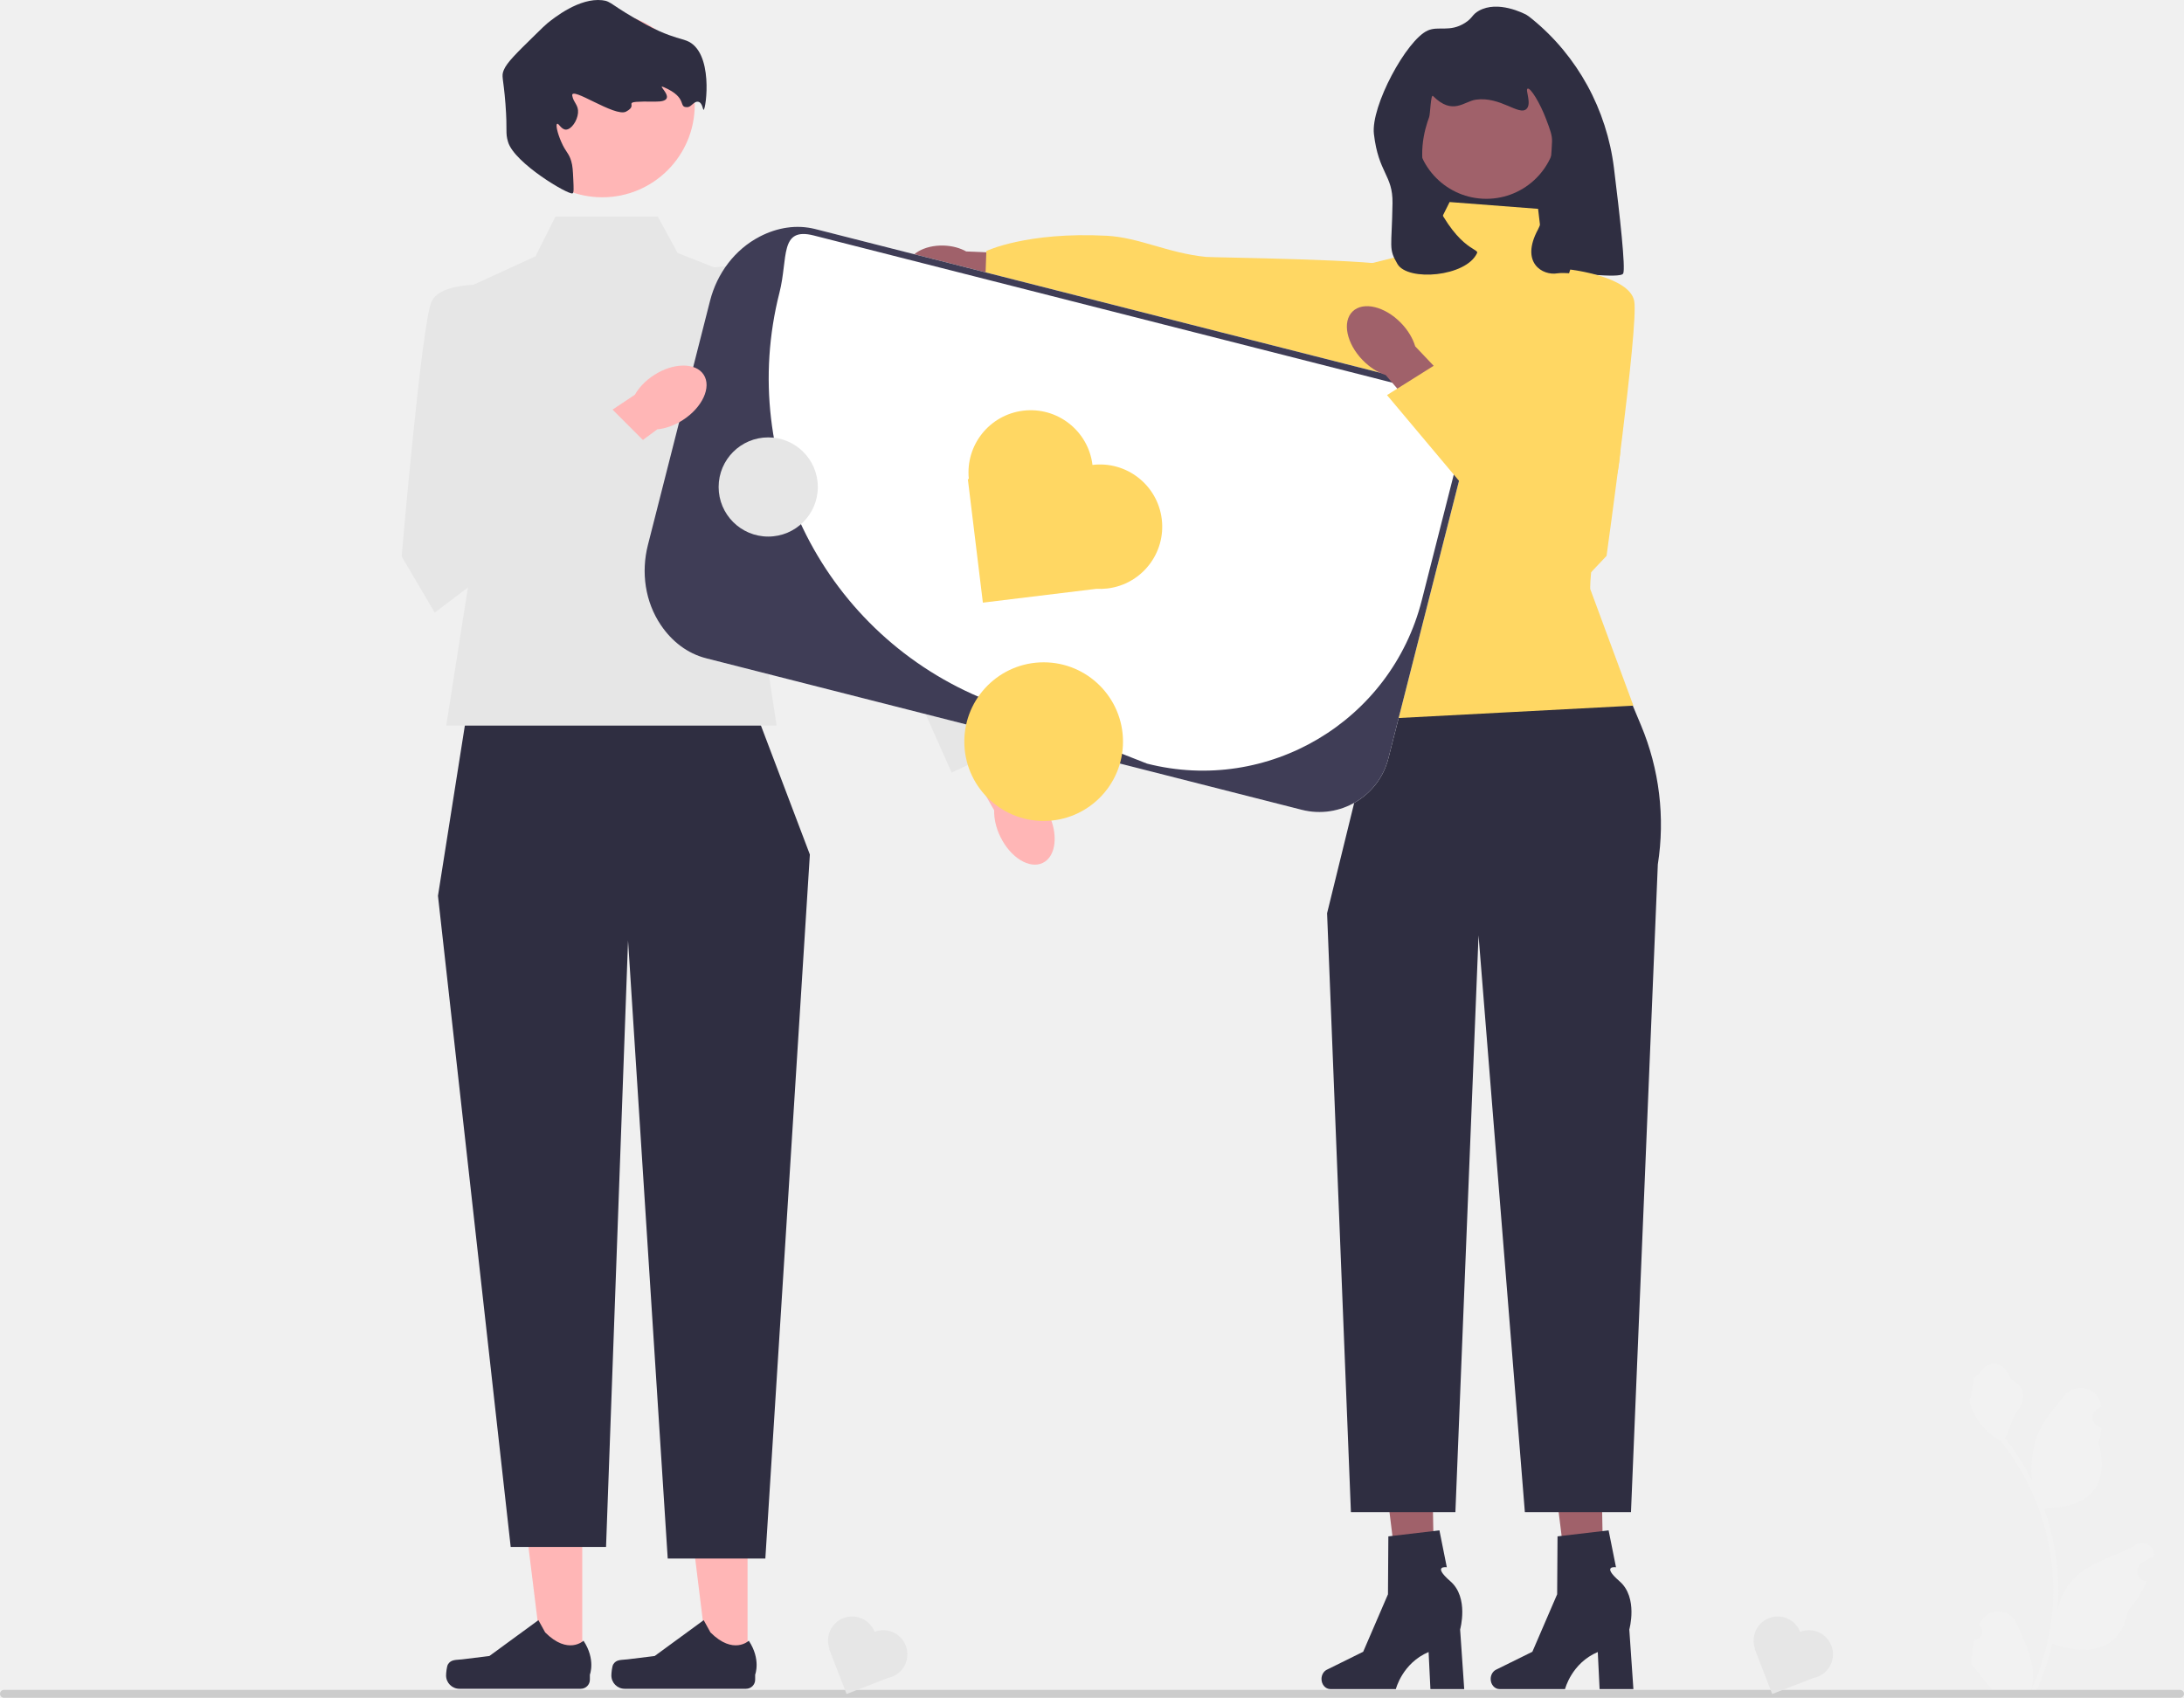
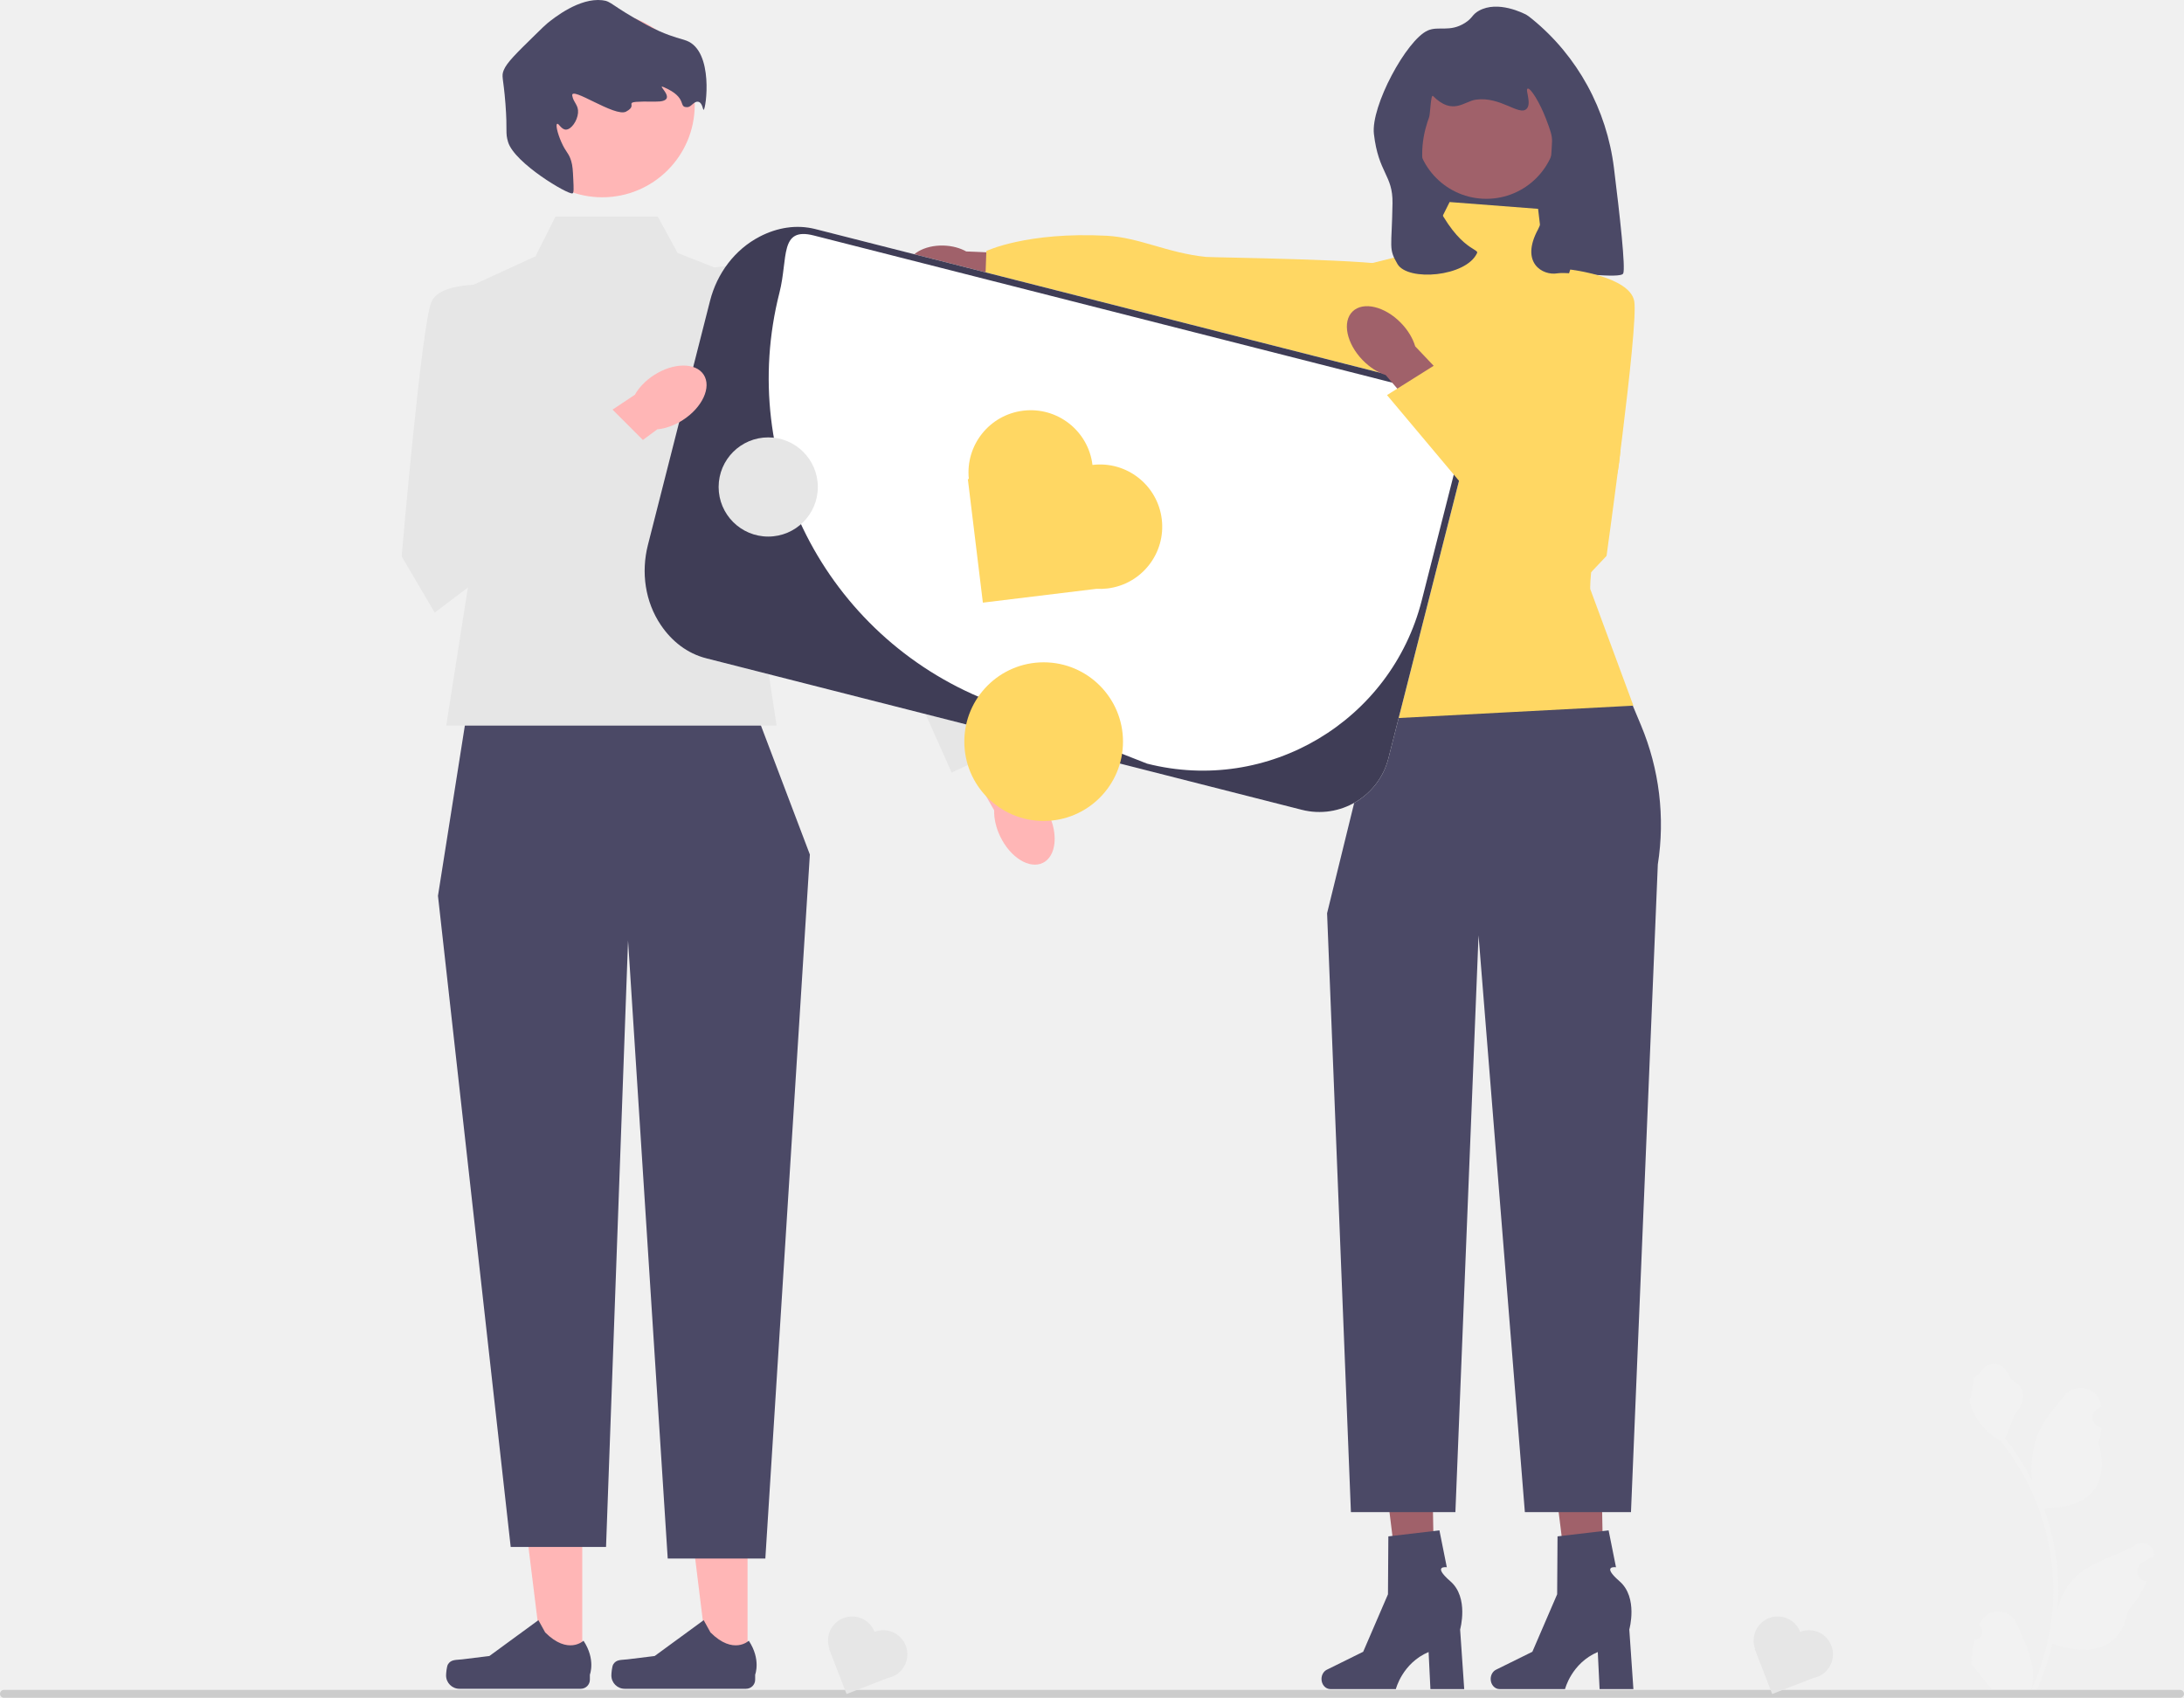
<svg xmlns="http://www.w3.org/2000/svg" width="660.67" height="513.668" viewBox="0 0 660.67 513.668">
-   <polygon points="476.607 95.103 428.219 95.103 428.219 17.887 476.607 33.33 476.607 95.103" fill="#2f2e41" />
+   <polygon points="476.607 95.103 428.219 95.103 428.219 17.887 476.607 33.33 476.607 95.103" fill="#4b4966" />
  <g>
    <polygon points="485.198 487.151 475.212 487.387 469.646 442.524 484.382 442.175 485.198 487.151" fill="#a0616a" />
-     <path d="M450.938,507.984h0c0,1.687,1.197,3.054,2.674,3.054h19.821s1.951-7.841,9.903-11.215l.549,11.215h10.225l-1.239-18.033s2.735-9.648-2.945-14.579c-5.681-4.932-1.08-4.245-1.08-4.245l-2.235-11.161-15.451,1.817-.114,17.52-7.498,17.391-10.998,5.433c-.979,.484-1.613,1.585-1.613,2.804l-0,0,0,0Z" fill="#2f2e41" />
+     <path d="M450.938,507.984h0c0,1.687,1.197,3.054,2.674,3.054h19.821s1.951-7.841,9.903-11.215l.549,11.215h10.225l-1.239-18.033s2.735-9.648-2.945-14.579c-5.681-4.932-1.08-4.245-1.08-4.245l-2.235-11.161-15.451,1.817-.114,17.52-7.498,17.391-10.998,5.433c-.979,.484-1.613,1.585-1.613,2.804l-0,0,0,0Z" fill="#4b4966" />
  </g>
  <g>
    <polygon points="434.02 487.151 424.034 487.387 418.468 442.524 433.204 442.175 434.02 487.151" fill="#a0616a" />
-     <path d="M399.76,507.984h0c0,1.687,1.197,3.054,2.674,3.054h19.821s1.951-7.841,9.903-11.215l.549,11.215h10.225l-1.239-18.033s2.735-9.648-2.945-14.579c-5.681-4.932-1.08-4.245-1.08-4.245l-2.235-11.161-15.451,1.817-.114,17.52-7.498,17.391-10.998,5.433c-.979,.484-1.613,1.585-1.613,2.804l-0,0,0,0Z" fill="#2f2e41" />
+     <path d="M399.76,507.984h0c0,1.687,1.197,3.054,2.674,3.054h19.821s1.951-7.841,9.903-11.215l.549,11.215h10.225l-1.239-18.033s2.735-9.648-2.945-14.579c-5.681-4.932-1.08-4.245-1.08-4.245l-2.235-11.161-15.451,1.817-.114,17.52-7.498,17.391-10.998,5.433c-.979,.484-1.613,1.585-1.613,2.804l-0,0,0,0Z" fill="#4b4966" />
  </g>
-   <path d="M479.696,179.525l-63.832,38.093-14.414,58.684,7.207,181.2h31.608l7-174.508,14.012,174.508h32.102l8.12-195.966c2.236-14.242,.471-28.824-5.097-42.121l-16.706-39.89v0Z" fill="#2f2e41" />
+   <path d="M479.696,179.525l-63.832,38.093-14.414,58.684,7.207,181.2h31.608l7-174.508,14.012,174.508h32.102l8.12-195.966c2.236-14.242,.471-28.824-5.097-42.121l-16.706-39.89v0Z" fill="#4b4966" />
  <path d="M465.282,63.187l-26.768-2.059-7.207,14.414-20.591,5.148-5.148,63.832c10.183,26.458,16.576,51.741,10.295,73.098l78.245-4.118-13.064-35.325s-.32-13.064,6.887-30.566-4.118-62.802-4.118-62.802l-16.473-4.118-2.059-17.502h0Z" fill="#ffd763" />
  <g>
    <path d="M285.045,88.017c2.606,.081,5.015-.434,6.91-1.356l24.781,2.338,.767-11.825-25.221-1.098c-1.834-1.037-4.206-1.7-6.812-1.781-5.954-.184-10.877,2.738-10.994,6.527s4.614,7.011,10.569,7.195h0Z" fill="#a0616a" />
    <path d="M431.638,124.115s-.875-37.669-9.137-43.323c-3.407-2.332-55.798-2.861-57.707-3.059-11.771-1.22-20.146-5.893-30.057-6.405-24.151-1.248-36.361,4.613-36.361,4.613l-.426,12.094,133.688,36.081h0Z" fill="#ffd763" />
  </g>
  <circle id="b" cx="449.618" cy="38.778" r="21.374" fill="#a0616a" />
-   <path d="M443.135,6.95c-4.597,2.898-7.964,.823-11.248,2.285-6.416,2.856-17.248,22.913-16.271,31.31,1.383,11.893,5.755,12.382,5.624,20.915-.209,13.701-1.298,13.644,1.508,18.428,3.121,5.321,20.797,3.876,24.078-3.339,.647-1.424-6.544-.864-14.489-19.539-3.987-9.371-1.37-17.911,0-21.62,.321-.869,.467-7.034,1.151-6.35,6,6,9.363,1.614,12.986,1.111,7.435-1.033,13.035,4.966,15.291,2.812,1.679-1.603-.463-5.84,.351-6.151,.868-.332,3.742,4.316,5.624,9.315,1.214,3.224,1.82,4.836,1.758,6.679-.194,5.691-1.645,21.826-4.216,26.56-5.552,10.224,1.439,14.081,5.798,13.336,3.521-.602,19.089,1.769,19.941,.048,.759-1.533-.975-17.299-2.797-31.956-2.19-17.617-10.967-33.806-24.728-45.021-.807-.658-1.409-1.109-1.731-1.281-.762-.408-8.621-4.489-14.412-1.23-2.132,1.2-1.785,2.157-4.218,3.691l-0-0Z" fill="#2f2e41" />
+   <path d="M443.135,6.95c-4.597,2.898-7.964,.823-11.248,2.285-6.416,2.856-17.248,22.913-16.271,31.31,1.383,11.893,5.755,12.382,5.624,20.915-.209,13.701-1.298,13.644,1.508,18.428,3.121,5.321,20.797,3.876,24.078-3.339,.647-1.424-6.544-.864-14.489-19.539-3.987-9.371-1.37-17.911,0-21.62,.321-.869,.467-7.034,1.151-6.35,6,6,9.363,1.614,12.986,1.111,7.435-1.033,13.035,4.966,15.291,2.812,1.679-1.603-.463-5.84,.351-6.151,.868-.332,3.742,4.316,5.624,9.315,1.214,3.224,1.82,4.836,1.758,6.679-.194,5.691-1.645,21.826-4.216,26.56-5.552,10.224,1.439,14.081,5.798,13.336,3.521-.602,19.089,1.769,19.941,.048,.759-1.533-.975-17.299-2.797-31.956-2.19-17.617-10.967-33.806-24.728-45.021-.807-.658-1.409-1.109-1.731-1.281-.762-.408-8.621-4.489-14.412-1.23-2.132,1.2-1.785,2.157-4.218,3.691l-0-0Z" fill="#4b4966" />
  <g>
    <polygon points="176.137 503.837 164.278 503.836 158.636 458.093 176.139 458.094 176.137 503.837" fill="#ffb6b6" />
-     <path d="M135.506,503.568h0c-.369,.622-.564,2.629-.564,3.352h0c0,2.223,1.802,4.025,4.025,4.025h36.726c1.516,0,2.746-1.229,2.746-2.746v-1.529s1.817-4.596-1.924-10.26c0,0-4.649,4.435-11.596-2.512l-2.049-3.711-14.829,10.845-8.219,1.012c-1.798,.221-3.392-.034-4.317,1.523h-0Z" fill="#2f2e41" />
+     <path d="M135.506,503.568h0c-.369,.622-.564,2.629-.564,3.352h0c0,2.223,1.802,4.025,4.025,4.025h36.726c1.516,0,2.746-1.229,2.746-2.746v-1.529s1.817-4.596-1.924-10.26c0,0-4.649,4.435-11.596-2.512l-2.049-3.711-14.829,10.845-8.219,1.012c-1.798,.221-3.392-.034-4.317,1.523h-0Z" fill="#4b4966" />
  </g>
  <g>
    <polygon points="226.137 503.837 214.278 503.836 208.636 458.093 226.139 458.094 226.137 503.837" fill="#ffb6b6" />
-     <path d="M185.506,503.568h0c-.369,.622-.564,2.629-.564,3.352h0c0,2.223,1.802,4.025,4.025,4.025h36.726c1.516,0,2.746-1.229,2.746-2.746v-1.529s1.817-4.596-1.924-10.26c0,0-4.649,4.435-11.596-2.512l-2.049-3.711-14.829,10.845-8.219,1.012c-1.798,.221-3.392-.034-4.317,1.523h-0Z" fill="#2f2e41" />
+     <path d="M185.506,503.568h0c-.369,.622-.564,2.629-.564,3.352h0c0,2.223,1.802,4.025,4.025,4.025h36.726c1.516,0,2.746-1.229,2.746-2.746v-1.529s1.817-4.596-1.924-10.26c0,0-4.649,4.435-11.596-2.512l-2.049-3.711-14.829,10.845-8.219,1.012c-1.798,.221-3.392-.034-4.317,1.523h-0Z" fill="#4b4966" />
  </g>
-   <polygon points="228.488 215.039 141.488 214.039 132.488 271.039 154.488 468.039 183.331 468.039 189.988 284.539 201.988 471.539 231.52 471.539 244.988 258.539 228.488 215.039" fill="#2f2e41" />
+   <polygon points="228.488 215.039 141.488 214.039 132.488 271.039 154.488 468.039 183.331 468.039 189.988 284.539 201.988 471.539 231.52 471.539 244.988 258.539 228.488 215.039" fill="#4b4966" />
  <g>
    <path d="M597.321,495.981c2.066,.129,3.208-2.437,1.645-3.933l-.156-.618c.02-.05,.041-.099,.062-.148,2.089-4.982,9.17-4.947,11.241,.042,1.839,4.428,4.179,8.864,4.756,13.546,.258,2.067,.142,4.172-.316,6.2,4.308-9.411,6.575-19.687,6.575-30.021,0-2.597-.142-5.193-.433-7.783-.239-2.119-.568-4.224-.995-6.31-2.306-11.277-7.299-22.018-14.5-30.99-3.462-1.892-6.349-4.851-8.093-8.397-.626-1.279-1.117-2.655-1.35-4.056,.394,.052,1.486-5.949,1.188-6.317,.549-.833,1.532-1.247,2.131-2.06,2.982-4.043,7.091-3.337,9.236,2.157,4.582,2.313,4.627,6.148,1.815,9.837-1.789,2.347-2.035,5.522-3.604,8.035,.162,.207,.329,.407,.491,.614,2.961,3.798,5.522,7.88,7.681,12.169-.61-4.766,.291-10.508,1.826-14.21,1.748-4.217,5.025-7.769,7.91-11.415,3.466-4.379,10.573-2.468,11.184,3.083,.006,.054,.012,.107,.017,.161-.429,.242-.849,.499-1.259,.77-2.339,1.547-1.531,5.174,1.241,5.602l.063,.01c-.155,1.544-.42,3.074-.807,4.579,3.702,14.316-4.29,19.53-15.701,19.764-.252,.129-.497,.258-.749,.381,1.156,3.255,2.08,6.594,2.764,9.979,.614,2.99,1.04,6.013,1.279,9.049,.297,3.83,.271,7.68-.052,11.503l.019-.136c.82-4.211,3.107-8.145,6.427-10.87,4.946-4.063,11.933-5.559,17.268-8.824,2.568-1.572,5.859,.459,5.411,3.437l-.022,.143c-.794,.323-1.569,.698-2.319,1.117-.429,.242-.848,.499-1.259,.77-2.339,1.547-1.531,5.174,1.241,5.602l.063,.01c.045,.006,.084,.013,.129,.019-1.363,3.236-3.262,6.239-5.639,8.829-2.315,12.497-12.256,13.683-22.89,10.044h-.006c-1.163,5.064-2.861,10.011-5.044,14.726h-18.02c-.065-.2-.123-.407-.181-.607,1.666,.103,3.346,.006,4.986-.297-1.337-1.641-2.674-3.294-4.011-4.935-.032-.032-.058-.065-.084-.097-.678-.84-1.363-1.673-2.041-2.512l-0-.001c-.042-2.578,.267-5.147,.879-7.64l.001-0,0-0Z" fill="#f2f2f2" />
    <path d="M0,512.478c0,.66,.53,1.19,1.19,1.19H659.48c.66,0,1.19-.53,1.19-1.19,0-.66-.53-1.19-1.19-1.19H1.19c-.66,0-1.19,.53-1.19,1.19Z" fill="#ccc" />
  </g>
  <polygon points="198.988 65.539 168.024 65.539 161.988 77.539 132.488 91.086 142.988 168.539 134.988 219.539 234.922 219.539 225.988 160.539 237.988 89.539 204.988 76.539 198.988 65.539" fill="#e6e6e6" />
  <path d="M302.636,253.221c-1.35-2.755-1.967-5.587-1.897-8.065l-14.523-25.435,12.305-6.557,13.407,26.507c2.001,1.463,3.862,3.685,5.213,6.44,3.085,6.294,2.339,12.988-1.666,14.952-4.005,1.963-9.754-1.548-12.839-7.842v-0Z" fill="#ffb6b6" />
  <path d="M206.908,86.126s9.797-10.08,20.788-3.066c10.991,7.015,51.083,78.799,51.083,78.799l30.927,61.712-21.83,10.17-26.337-59.095-55.31-59.521,.679-29-0,0Z" fill="#e6e6e6" />
  <circle cx="182.195" cy="31.729" r="27.961" fill="#ffb6b6" />
-   <path d="M173.42,54.232c.129,2.739,.194,4.109-.227,4.274-1.267,.498-17.579-9.136-19.5-15.549-.896-2.991-.139-3.051-.793-11.56-.625-8.139-1.327-8.204-.498-10.217,.921-2.238,3.735-4.995,9.363-10.51,2.128-2.085,3.192-3.128,3.863-3.667,2.036-1.634,9.619-7.72,16.572-6.934,2.915,.33,2.416,1.493,13.305,7.398,.938,.509,2.195,1.18,3.932,1.951,4.224,1.875,6.845,2.361,8.224,2.884,8.361,3.168,5.907,20.818,5.189,20.919-.262,.037-.333-2.252-1.705-2.441-1.235-.17-2.021,1.568-3.144,1.631-3.065,.173,.339-2.762-7.163-6.021-2.917-1.267,5.199,4.446-2.527,4.353-12.081-.145-4.354,.624-8.942,3.034-3.346,1.758-16.806-7.915-16.259-4.824,.386,2.18,1.968,2.808,1.739,5.25-.221,2.366-1.999,4.916-3.568,5.01-1.446,.086-2.238-1.942-2.72-1.748-.525,.211,.052,2.757,1.183,5.372,1.436,3.32,2.293,3.346,3.05,5.9,.436,1.469,.499,2.811,.626,5.495h-0Z" fill="#2f2e41" />
+   <path d="M173.42,54.232c.129,2.739,.194,4.109-.227,4.274-1.267,.498-17.579-9.136-19.5-15.549-.896-2.991-.139-3.051-.793-11.56-.625-8.139-1.327-8.204-.498-10.217,.921-2.238,3.735-4.995,9.363-10.51,2.128-2.085,3.192-3.128,3.863-3.667,2.036-1.634,9.619-7.72,16.572-6.934,2.915,.33,2.416,1.493,13.305,7.398,.938,.509,2.195,1.18,3.932,1.951,4.224,1.875,6.845,2.361,8.224,2.884,8.361,3.168,5.907,20.818,5.189,20.919-.262,.037-.333-2.252-1.705-2.441-1.235-.17-2.021,1.568-3.144,1.631-3.065,.173,.339-2.762-7.163-6.021-2.917-1.267,5.199,4.446-2.527,4.353-12.081-.145-4.354,.624-8.942,3.034-3.346,1.758-16.806-7.915-16.259-4.824,.386,2.18,1.968,2.808,1.739,5.25-.221,2.366-1.999,4.916-3.568,5.01-1.446,.086-2.238-1.942-2.72-1.748-.525,.211,.052,2.757,1.183,5.372,1.436,3.32,2.293,3.346,3.05,5.9,.436,1.469,.499,2.811,.626,5.495h-0Z" fill="#4b4966" />
  <path d="M393.795,245.011l-180.158-45.837c-11.516-2.93-18.502-14.683-15.572-26.2l22.413-88.091c2.93-11.516,14.683-18.502,26.2-15.572l180.158,45.837c11.516,2.93,18.502,14.683,15.572,26.2l-22.413,88.091c-2.93,11.516-14.683,18.502-26.2,15.572h0Z" fill="#fff" />
  <path d="M393.795,245.011l-180.158-45.837c-5.758-1.465-10.384-5.136-13.688-10.003-4.808-7.082-6.062-15.998-3.951-24.293l18.795-73.87c2.111-8.295,7.474-15.528,15.081-19.451,5.229-2.696,11.046-3.71,16.804-2.245l180.158,45.837c11.535,2.935,18.507,14.665,15.572,26.2l-22.413,88.091c-2.93,11.516-14.683,18.502-26.2,15.572h0ZM246.184,71.25c-10.464-2.662-7.729,6.815-10.392,17.279l-0,0c-12.99,51.055,13.877,103.837,62.808,123.358,26.413,10.537,48.384,19.15,48.384,19.15,36.59,9.309,73.798-12.806,83.108-49.395l10.377-40.787c2.662-10.464-3.662-21.106-14.127-23.768l-180.158-45.837Z" fill="#3f3d56" />
  <path d="M330.479,140.668l-0-0c-1.255-10.32-10.639-17.669-20.96-16.414l-0-0c-10.222,1.244-17.524,10.463-16.442,20.667l-.299,.036,4.546,37.373,34.39-4.183c1.087,.059,2.193,.03,3.311-.106l0,0c10.32-1.255,17.669-10.64,16.414-20.96v-0c-1.255-10.32-10.639-17.669-20.96-16.414l0,0h0Z" fill="#ffd763" />
  <path d="M264.56,493.722h-0c-1.457-3.753-5.68-5.615-9.433-4.158h-0c-3.718,1.443-5.577,5.6-4.197,9.326l-.109,.042,5.275,13.592,12.507-4.854c.413-.082,.826-.198,1.232-.356h0c3.753-1.457,5.615-5.68,4.158-9.433v-0c-1.457-3.753-5.68-5.615-9.433-4.158l0,0Z" fill="#e6e6e6" />
  <path d="M544.56,493.722h0c-1.457-3.753-5.68-5.615-9.433-4.158h0c-3.718,1.443-5.577,5.6-4.197,9.326l-.109,.042,5.275,13.592,12.507-4.854c.414-.082,.826-.198,1.232-.356h0c3.753-1.457,5.615-5.68,4.158-9.433v-0c-1.457-3.753-5.68-5.615-9.433-4.158l0,0h-0Z" fill="#e6e6e6" />
  <circle cx="315.712" cy="224.386" r="24" fill="#ffd763" />
  <path d="M206.611,127.053c-2.575,1.668-5.314,2.617-7.783,2.842l-23.528,17.443-7.973-11.439,24.726-16.463c1.215-2.161,3.2-4.273,5.775-5.941,5.883-3.811,12.618-3.866,15.044-.122,2.425,3.744-.378,9.868-6.261,13.68h-0v0Z" fill="#ffb6b6" />
  <path d="M151.504,86.348s-18-2-21,5-9,77-9,77l10,17,65.579-49.632-13.28-13.28-28.105,13.28-4.193-49.368h-0Z" fill="#e6e6e6" />
  <g>
    <path d="M412.218,108.968c2.139,2.2,4.598,3.734,6.954,4.504l19.053,22.245,10.32-9.376-20.438-21.556c-.703-2.377-2.168-4.878-4.307-7.078-4.887-5.026-11.44-6.579-14.639-3.47-3.198,3.11-1.83,9.705,3.057,14.73h0Z" fill="#a0616a" />
    <path d="M475.006,81.558s17.993,2.059,19.359,9.551-8.374,77.071-8.374,77.071l-13.535,14.346-52.879-62.99,15.904-9.989,24.442,19.206,15.082-47.194h0Z" fill="#ffd763" />
  </g>
  <circle cx="232.392" cy="147.338" r="15.004" fill="#e6e6e6" />
</svg>
